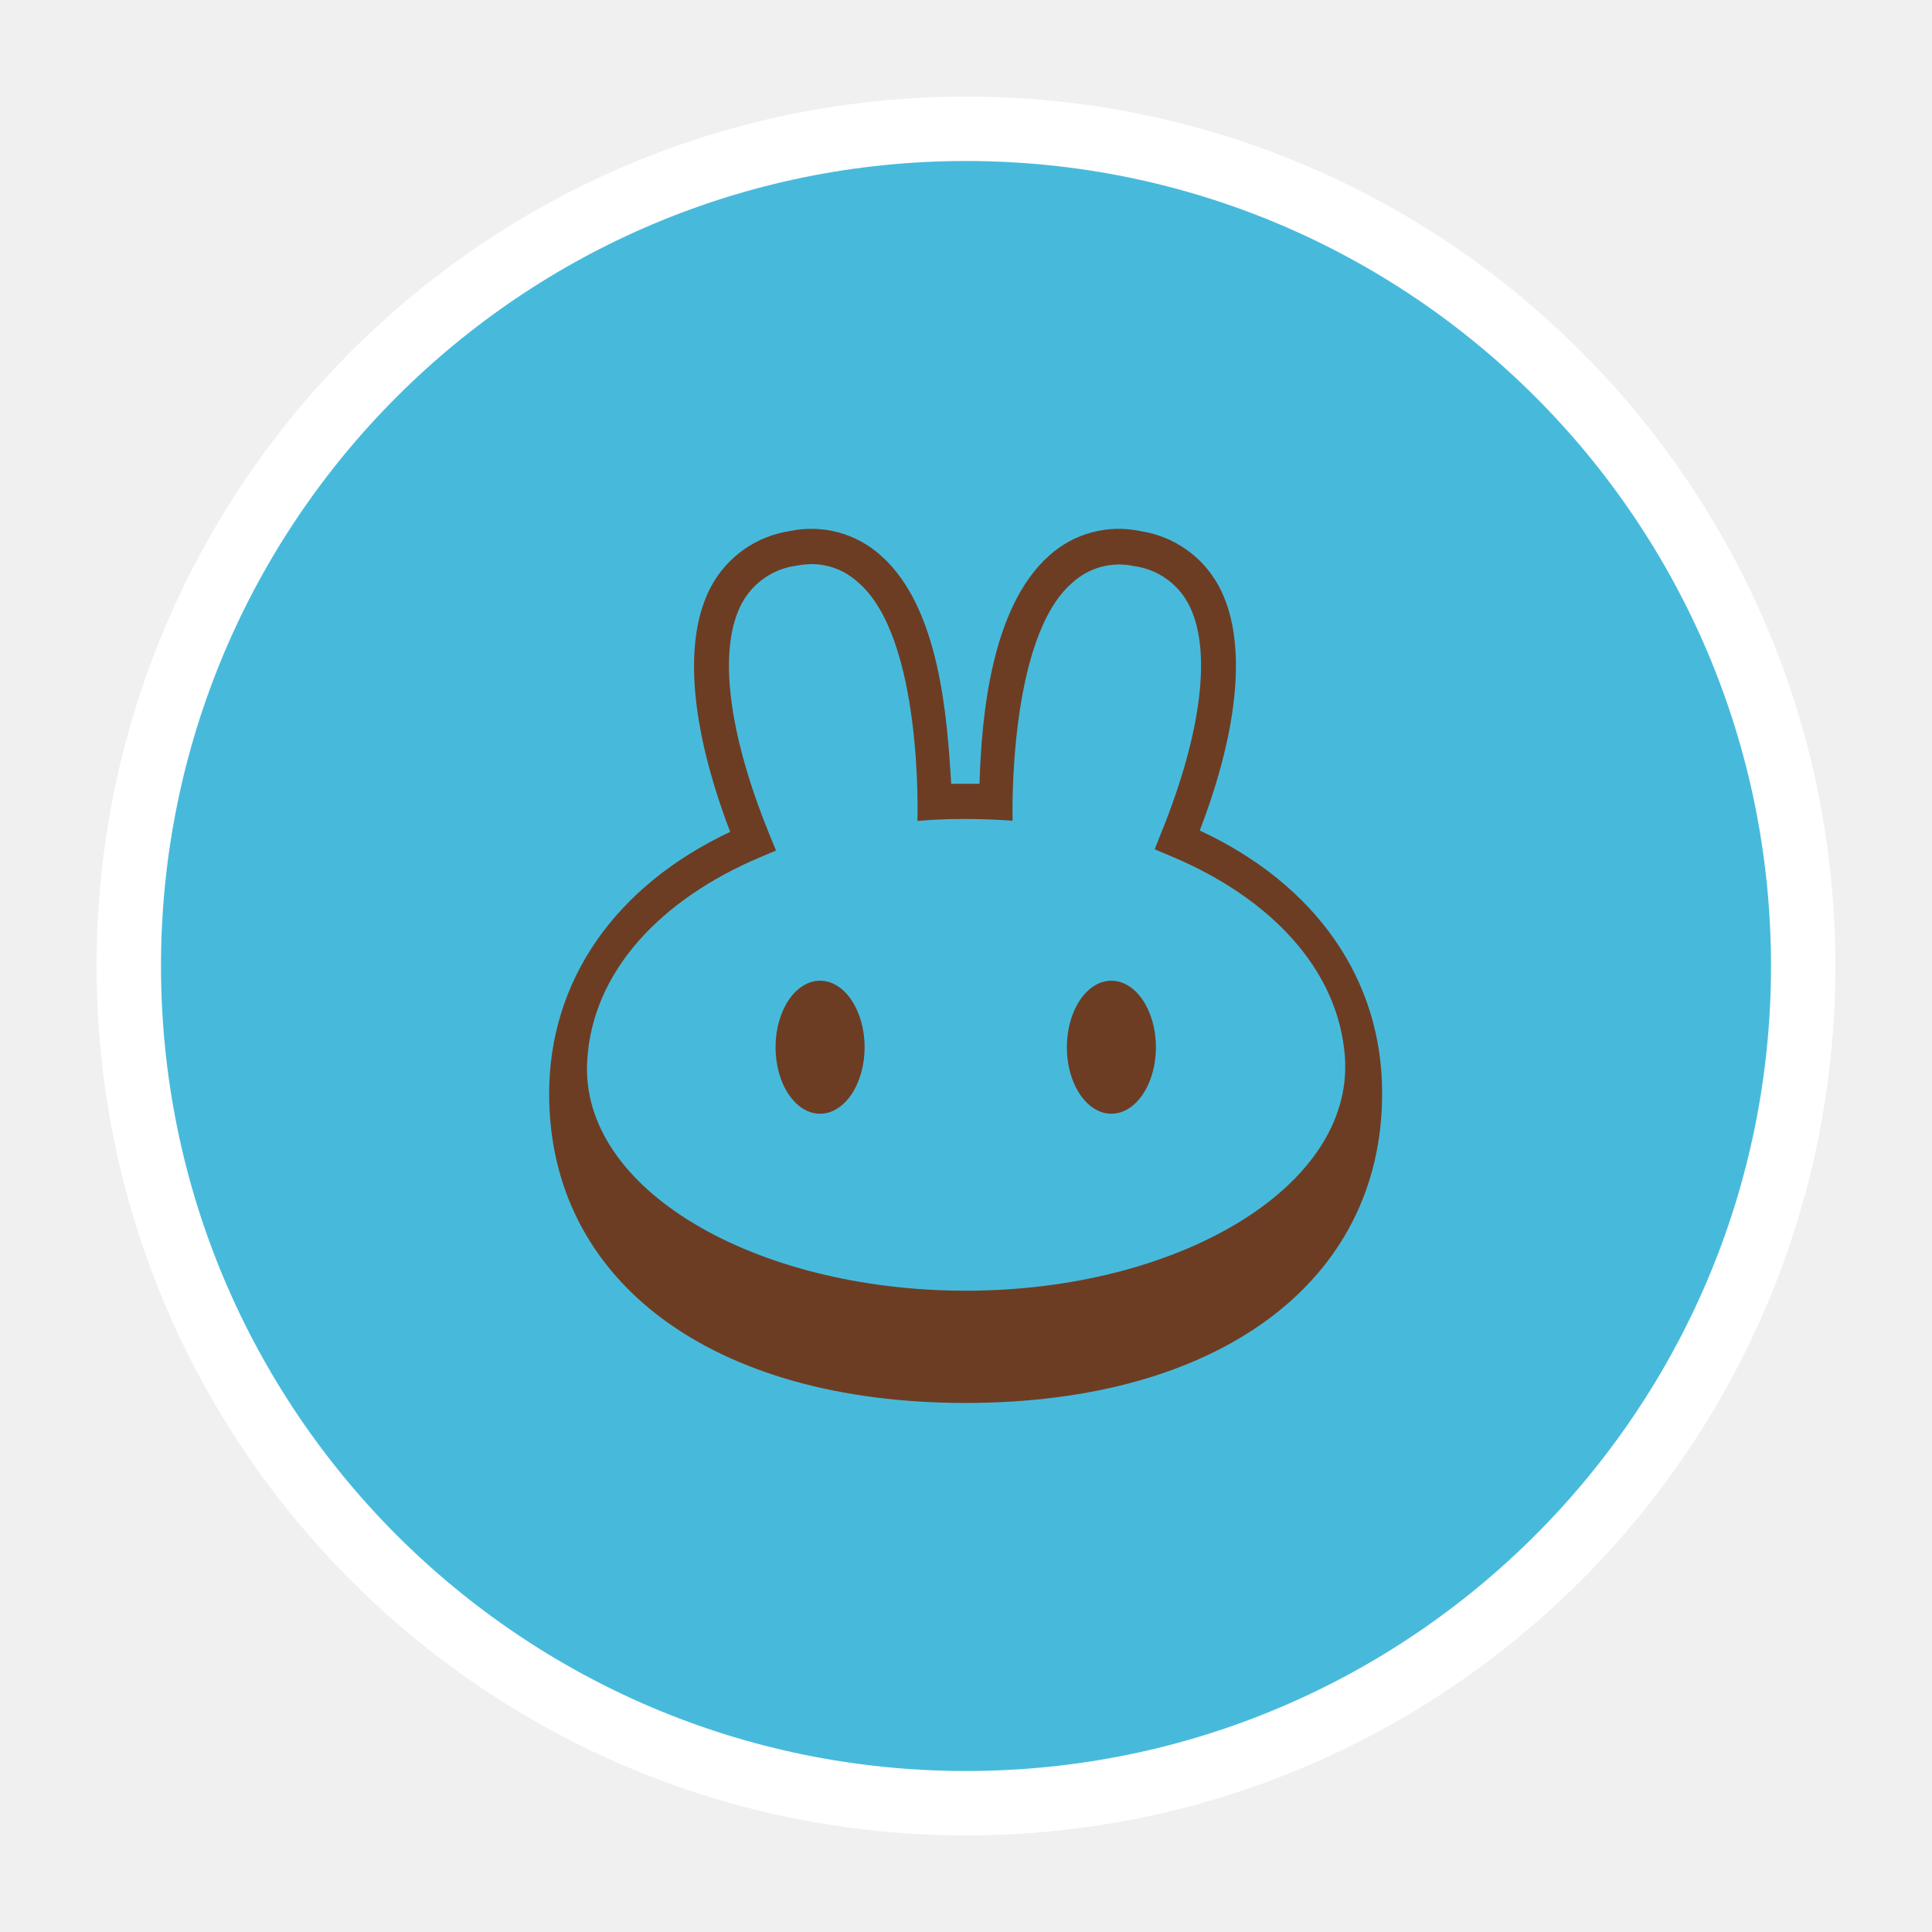
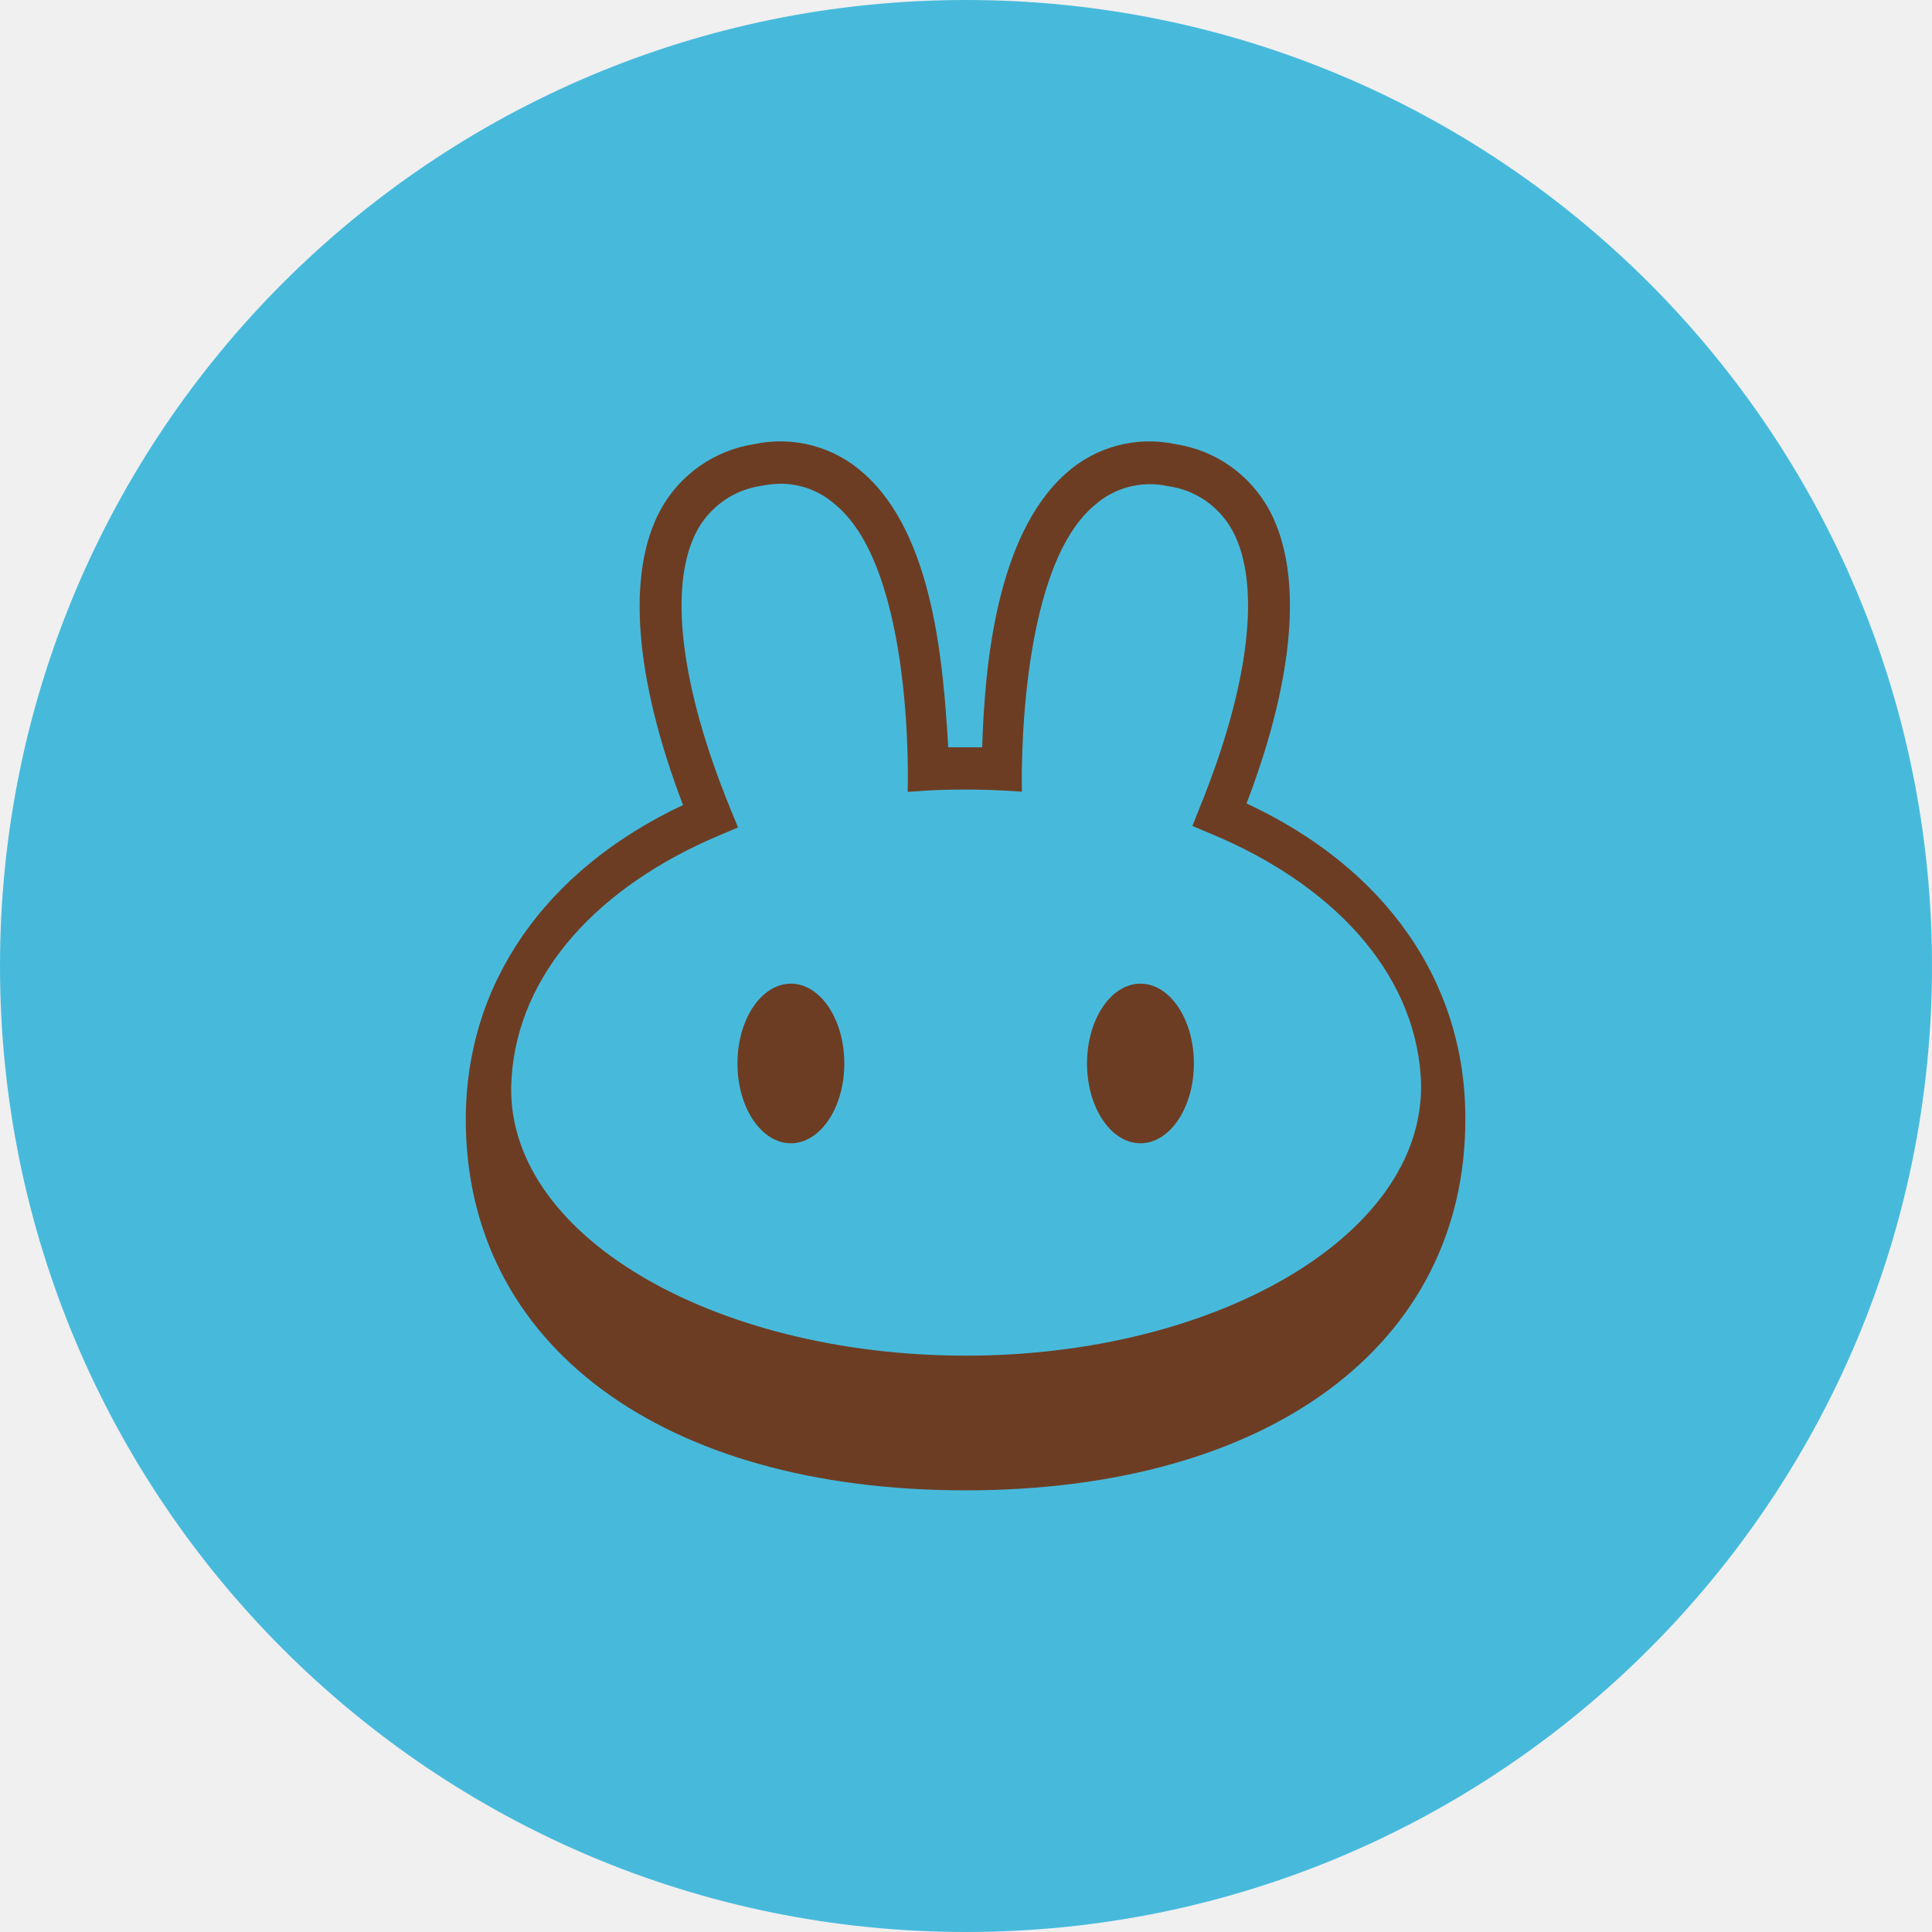
- <svg xmlns="http://www.w3.org/2000/svg" width="60" height="60" viewBox="0 0 60 60" fill="none">
-   <circle cx="30" cy="30" r="26" fill="#47BADC" stroke="white" stroke-width="2" />
-   <path d="M37.26 25.793C38.523 22.497 38.725 19.811 37.846 18.193C37.6 17.741 37.253 17.353 36.831 17.058C36.41 16.763 35.926 16.57 35.417 16.494C34.918 16.387 34.4 16.401 33.907 16.533C33.414 16.666 32.96 16.913 32.581 17.256C30.776 18.867 30.483 22.257 30.419 24.34H29.54C29.414 22.257 29.177 18.867 27.363 17.259C26.984 16.915 26.529 16.666 26.035 16.533C25.541 16.4 25.022 16.387 24.521 16.494C24.012 16.572 23.527 16.767 23.105 17.063C22.684 17.359 22.336 17.749 22.09 18.202C21.211 19.831 21.416 22.529 22.676 25.834C19.096 27.521 17.054 30.463 17.054 33.97C17.054 39.803 22.131 43.57 29.988 43.57C37.846 43.57 42.923 39.803 42.923 33.97C42.935 30.431 40.875 27.474 37.26 25.793ZM23.602 26.625L24.1 26.414L23.895 25.913C22.597 22.737 22.289 20.118 23.045 18.724C23.215 18.413 23.456 18.147 23.748 17.946C24.04 17.746 24.375 17.616 24.727 17.569C24.89 17.537 25.055 17.521 25.222 17.519C25.744 17.524 26.247 17.721 26.634 18.073C28.685 19.796 28.491 25.494 28.491 25.494L28.983 25.459C29.644 25.425 30.306 25.425 30.967 25.459L31.447 25.488C31.447 25.488 31.283 19.802 33.316 18.085C33.571 17.855 33.876 17.69 34.208 17.602C34.539 17.515 34.886 17.507 35.221 17.581C35.57 17.627 35.904 17.756 36.194 17.955C36.485 18.155 36.725 18.42 36.894 18.729C37.647 20.112 37.342 22.72 36.053 25.887L35.859 26.376L36.36 26.587C39.44 27.873 41.581 30.102 41.769 32.85C42.029 36.891 36.548 40.084 30 40.084C23.452 40.084 17.988 36.937 18.237 32.93C18.401 30.158 20.531 27.923 23.602 26.625Z" fill="#6D3D23" />
-   <path d="M34.515 34.588C35.278 34.588 35.898 33.663 35.898 32.523C35.898 31.382 35.278 30.457 34.515 30.457C33.751 30.457 33.132 31.382 33.132 32.523C33.132 33.663 33.751 34.588 34.515 34.588Z" fill="#6D3D23" />
-   <path d="M25.468 34.588C26.232 34.588 26.851 33.663 26.851 32.523C26.851 31.382 26.232 30.457 25.468 30.457C24.704 30.457 24.085 31.382 24.085 32.523C24.085 33.663 24.704 34.588 25.468 34.588Z" fill="#6D3D23" />
+ <svg xmlns="http://www.w3.org/2000/svg" width="50" height="50" viewBox="0 0 50 50" fill="none">
+   <circle cx="25" cy="25" r="25" fill="#47BADC" />
+   <path d="M32.26 20.793C33.523 17.497 33.725 14.81 32.846 13.193C32.6 12.742 32.253 12.353 31.831 12.058C31.41 11.763 30.926 11.57 30.417 11.494C29.918 11.387 29.4 11.401 28.907 11.533C28.414 11.666 27.96 11.913 27.581 12.256C25.776 13.867 25.483 17.257 25.419 19.34H24.54C24.414 17.257 24.177 13.867 22.363 12.259C21.984 11.915 21.529 11.666 21.035 11.533C20.541 11.4 20.022 11.387 19.521 11.494C19.012 11.572 18.527 11.767 18.105 12.063C17.684 12.359 17.336 12.749 17.09 13.202C16.211 14.831 16.416 17.529 17.676 20.834C14.096 22.521 12.054 25.463 12.054 28.97C12.054 34.803 17.131 38.57 24.988 38.57C32.846 38.57 37.923 34.803 37.923 28.97C37.935 25.431 35.875 22.474 32.26 20.793ZM18.602 21.625L19.1 21.414L18.895 20.913C17.597 17.737 17.289 15.118 18.045 13.723C18.215 13.413 18.456 13.147 18.748 12.946C19.04 12.746 19.375 12.617 19.727 12.569C19.89 12.537 20.055 12.521 20.222 12.519C20.744 12.524 21.247 12.722 21.634 13.073C23.685 14.796 23.491 20.494 23.491 20.494L23.983 20.459C24.644 20.425 25.306 20.425 25.967 20.459L26.447 20.488C26.447 20.488 26.283 14.802 28.316 13.085C28.571 12.855 28.876 12.69 29.208 12.602C29.539 12.515 29.886 12.507 30.221 12.581C30.57 12.627 30.904 12.755 31.195 12.955C31.485 13.155 31.725 13.42 31.894 13.729C32.647 15.112 32.342 17.72 31.053 20.887L30.859 21.376L31.36 21.587C34.44 22.873 36.581 25.102 36.769 27.851C37.029 31.89 31.548 35.084 25 35.084C18.452 35.084 12.988 31.937 13.237 27.93C13.401 25.158 15.531 22.923 18.602 21.625Z" fill="#6D3D23" />
+   <path d="M29.515 29.588C30.278 29.588 30.898 28.663 30.898 27.523C30.898 26.382 30.278 25.457 29.515 25.457C28.751 25.457 28.132 26.382 28.132 27.523C28.132 28.663 28.751 29.588 29.515 29.588Z" fill="#6D3D23" />
+   <path d="M20.468 29.588C21.232 29.588 21.851 28.663 21.851 27.523C21.851 26.382 21.232 25.457 20.468 25.457C19.704 25.457 19.085 26.382 19.085 27.523C19.085 28.663 19.704 29.588 20.468 29.588Z" fill="#6D3D23" />
</svg>
